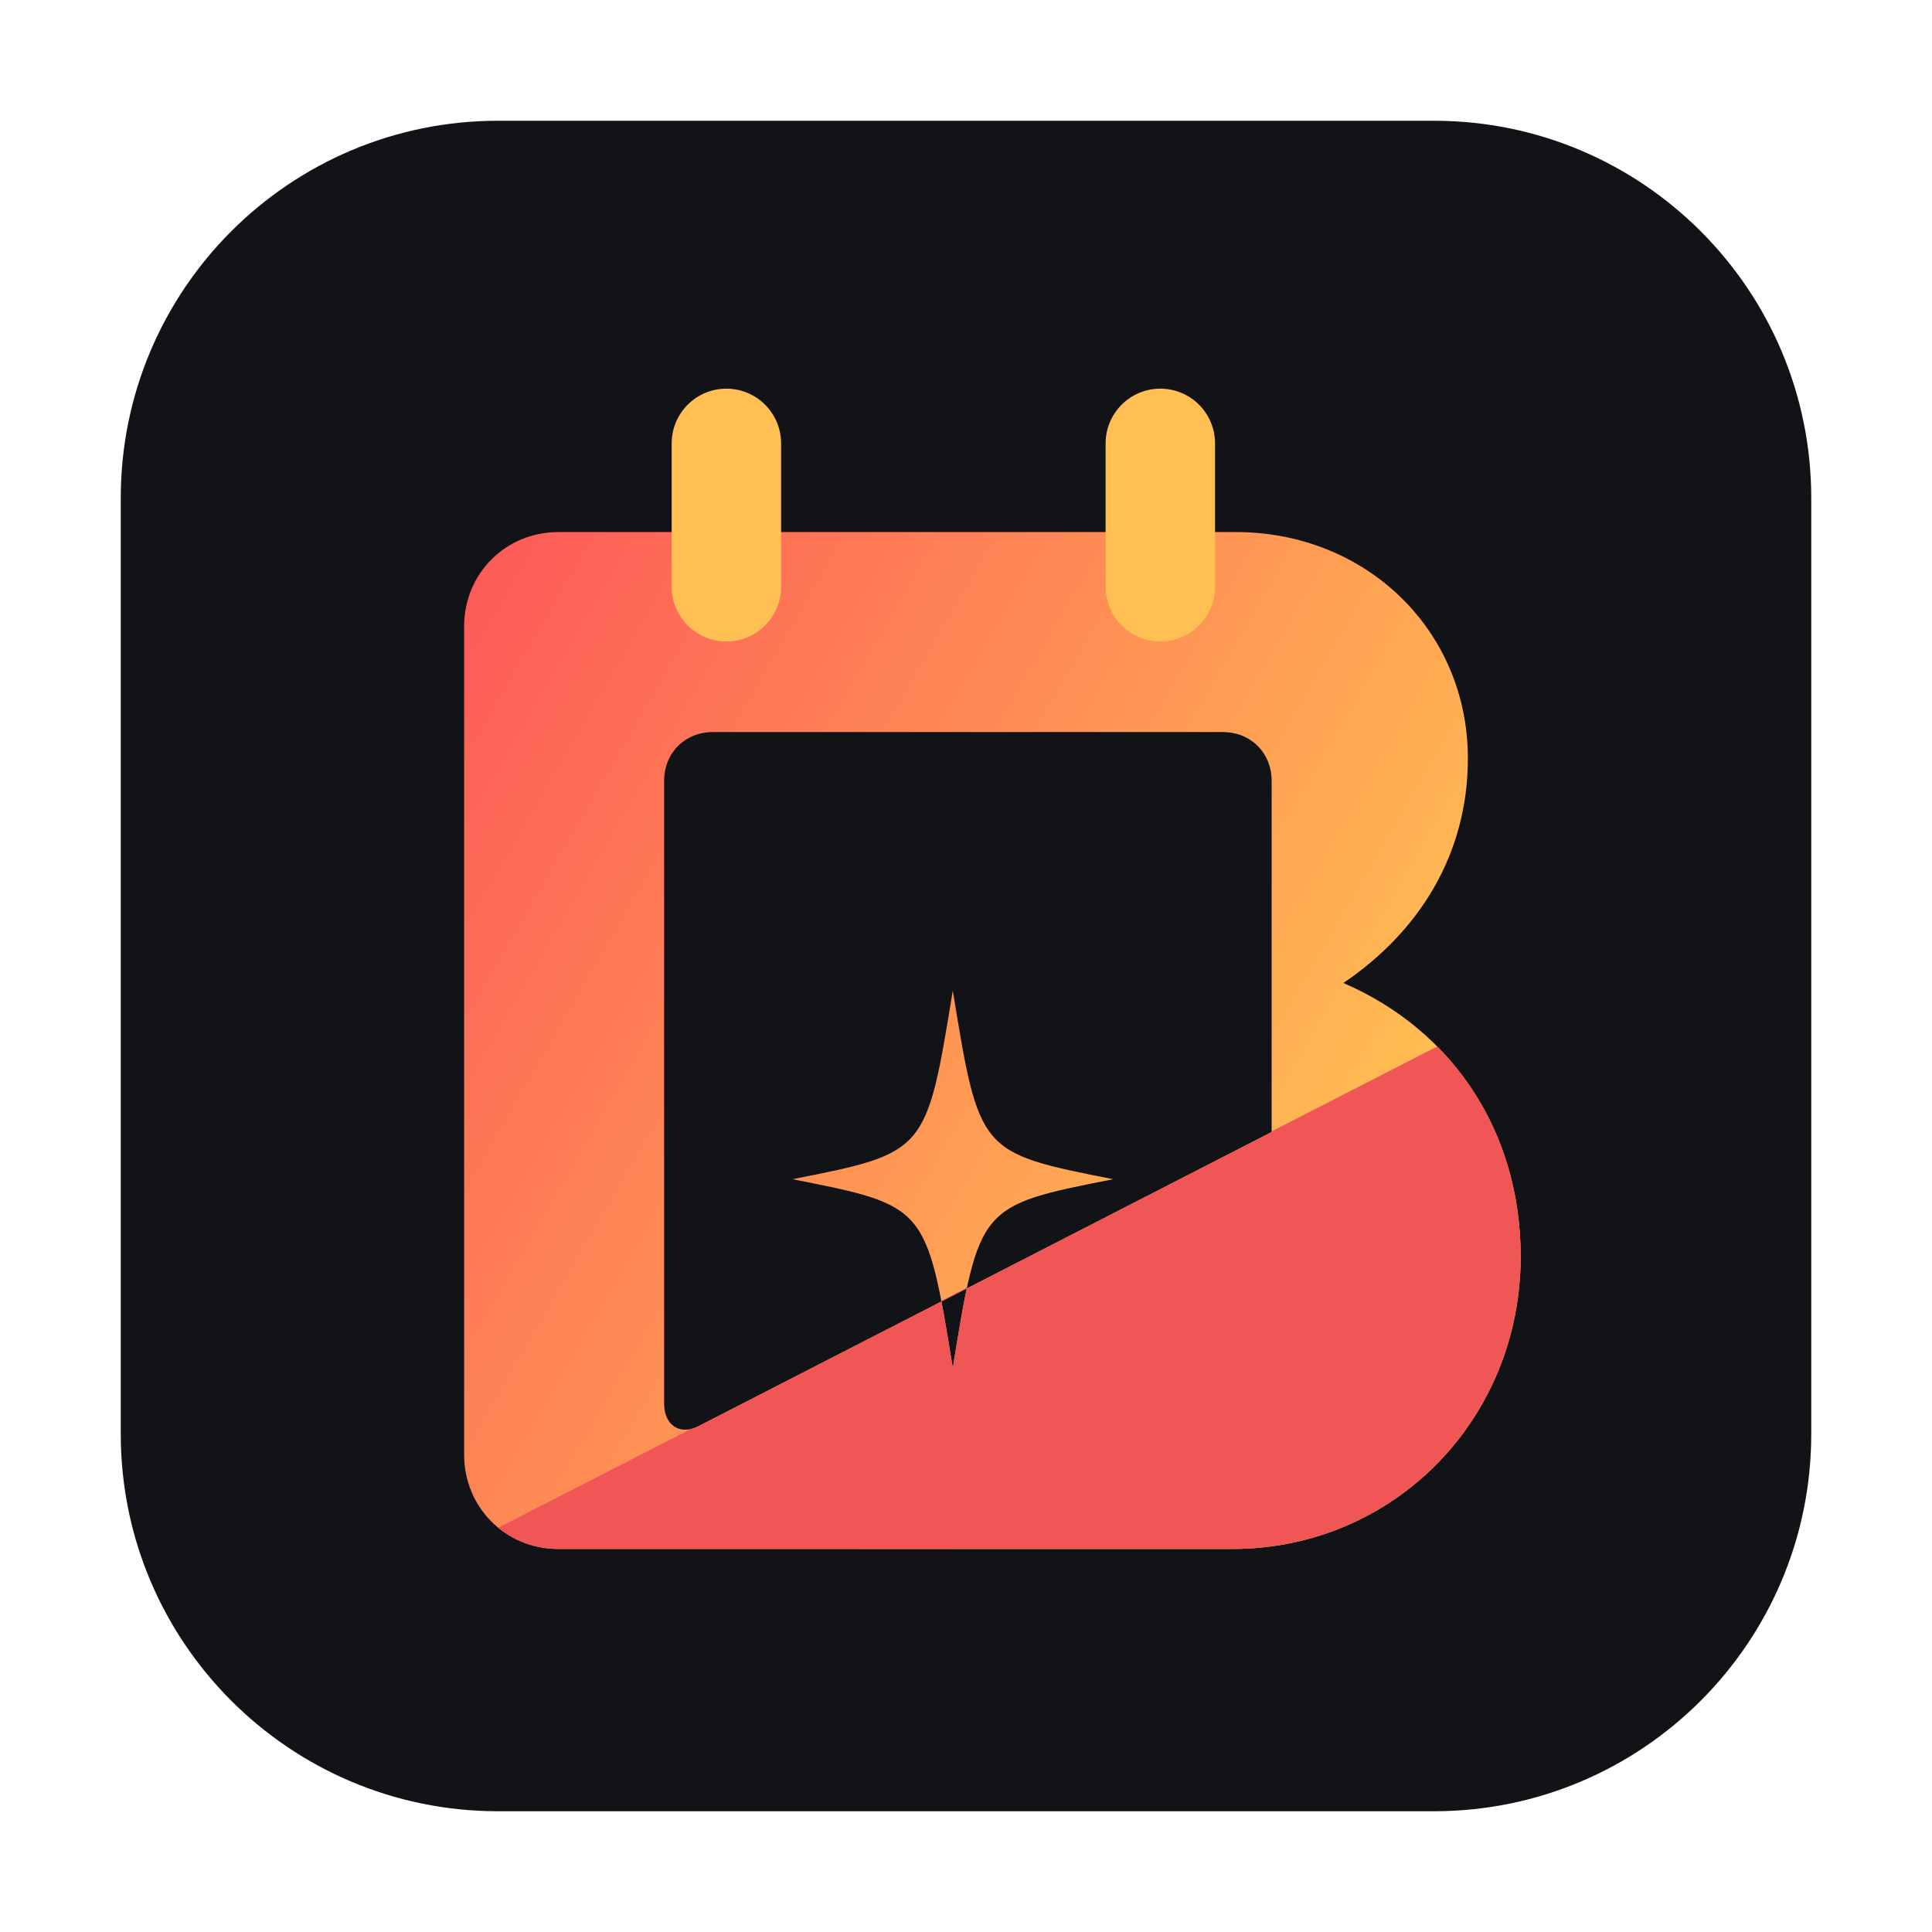
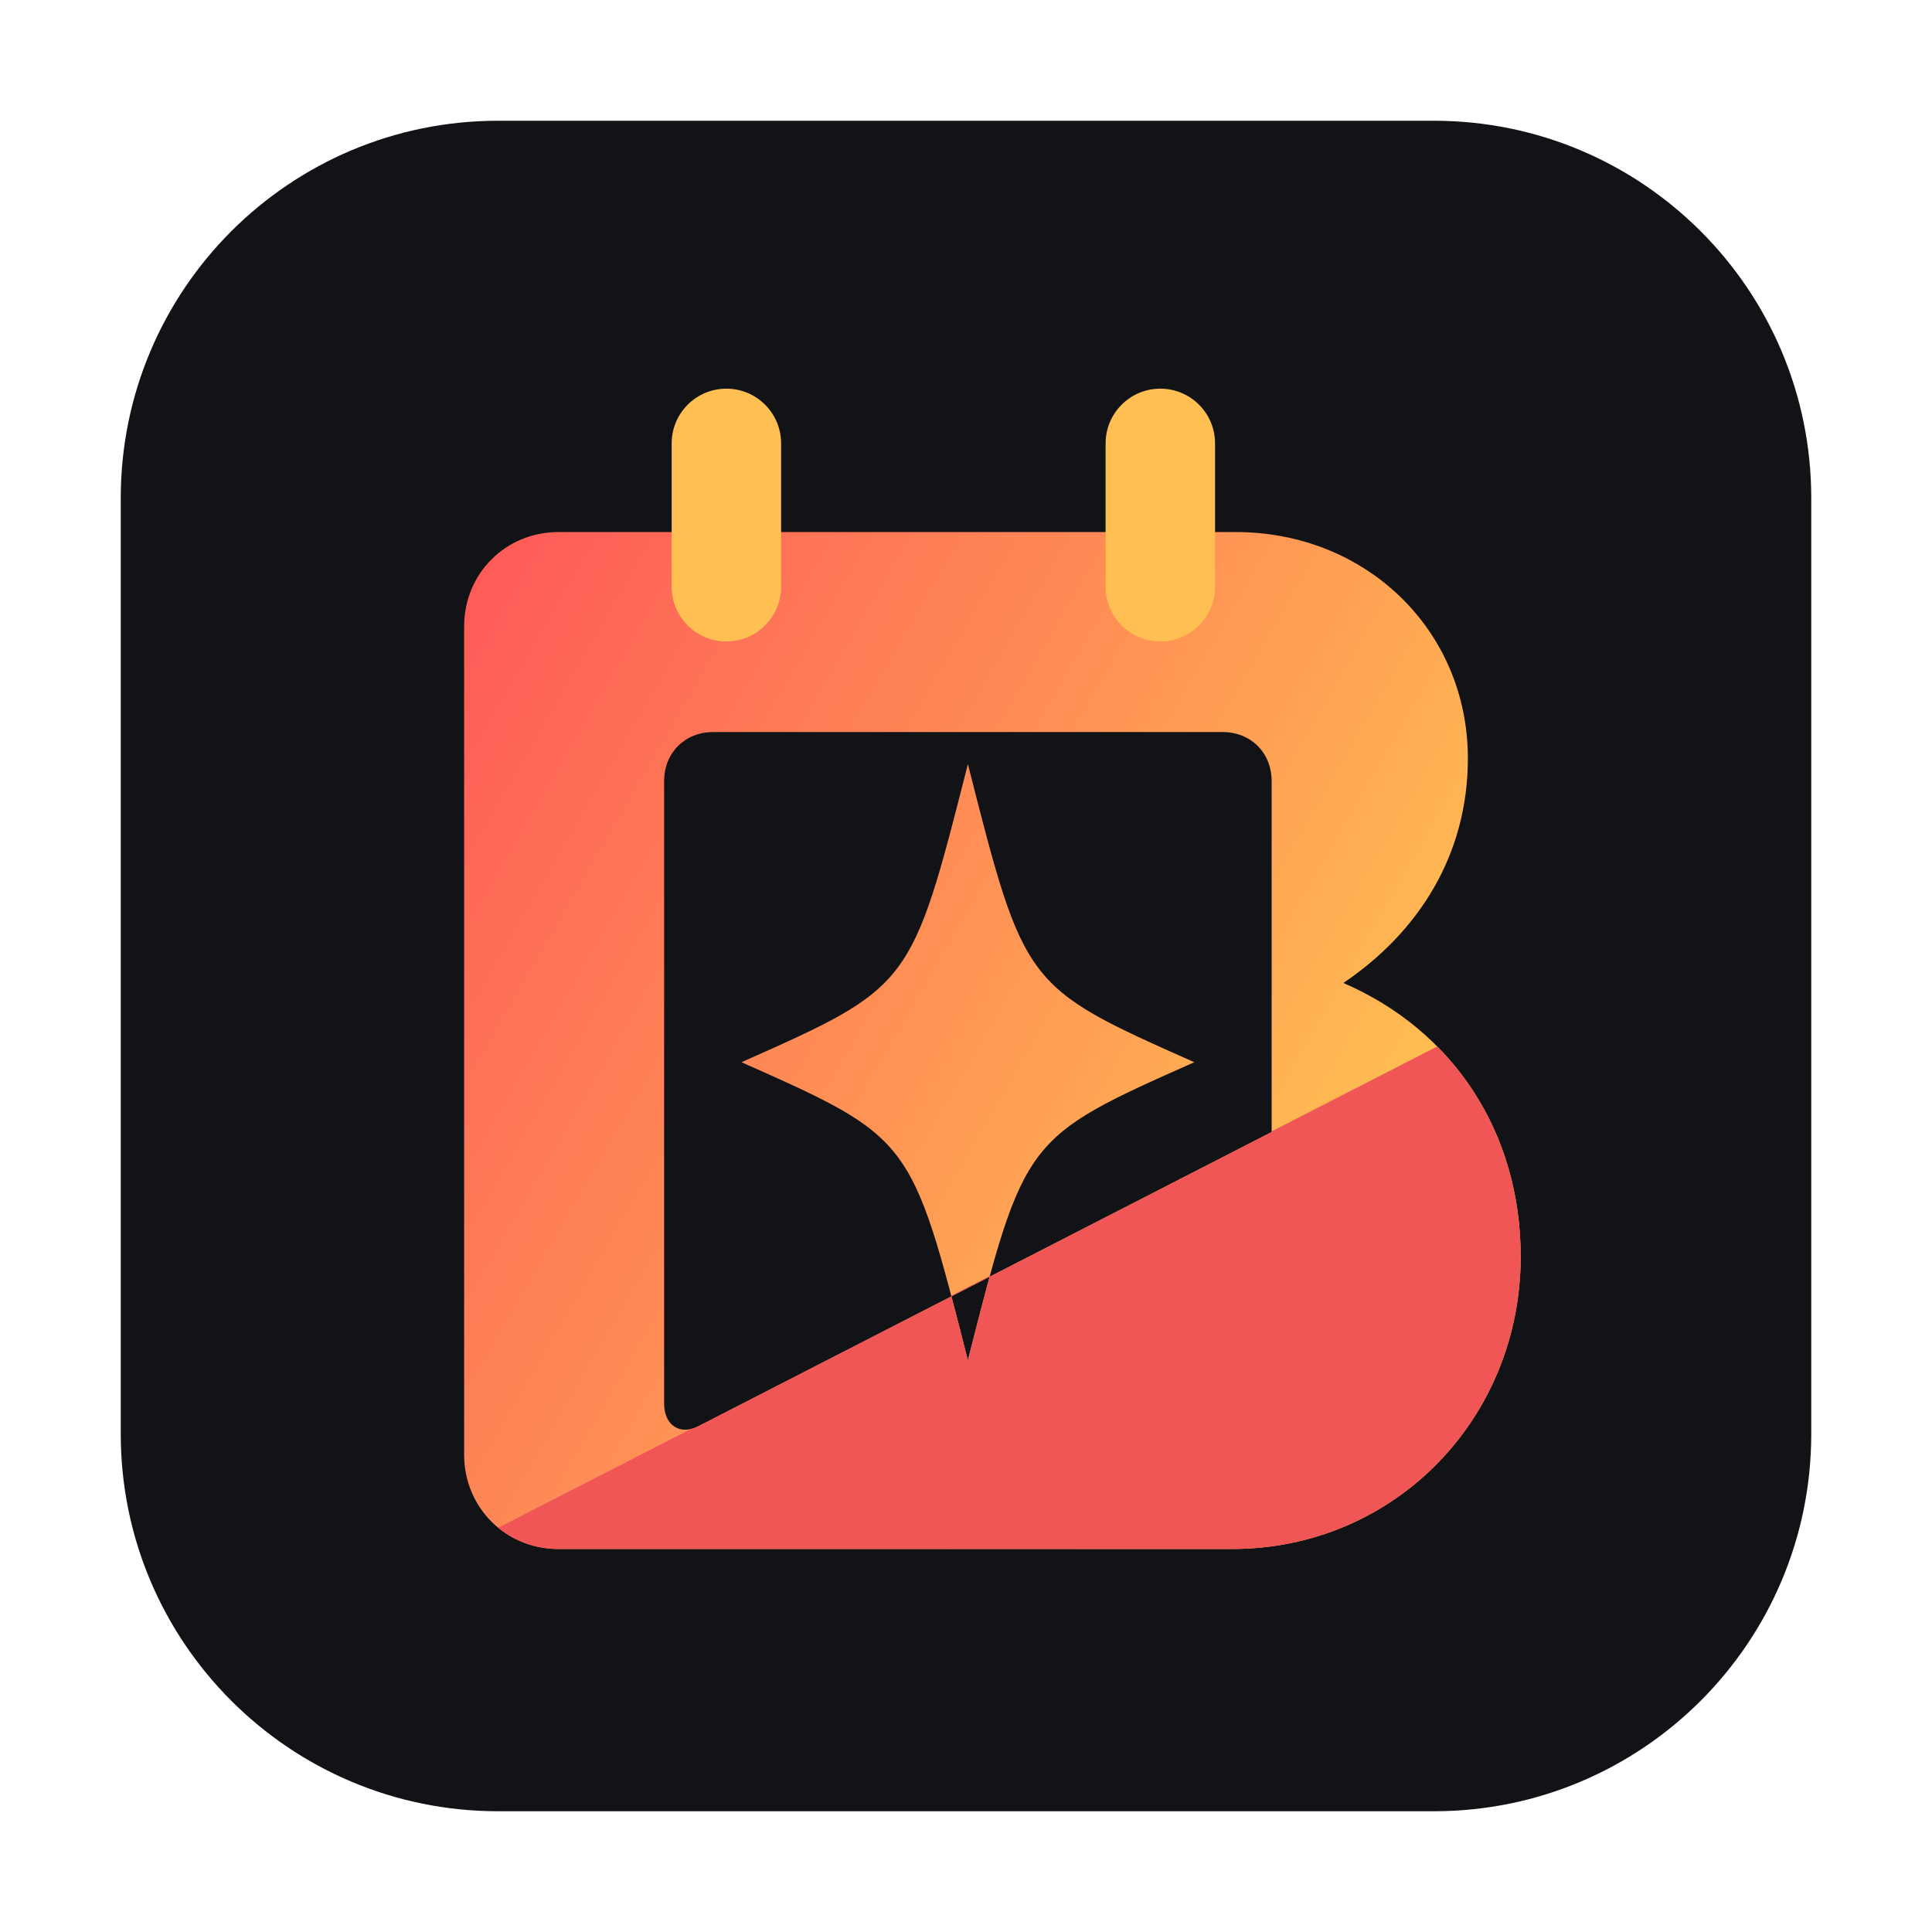
<svg xmlns="http://www.w3.org/2000/svg" viewBox="0 0 1024 1024">
  <rect x="64" y="64" width="896" height="896" rx="200" fill="#121317" />
  <defs>
    <linearGradient id="grad" gradientUnits="userSpaceOnUse" x1="246" y1="282" x2="760" y2="580">
      <stop offset="0" stop-color="#fe5858" />
      <stop offset="1" stop-color="#ffbf52" />
    </linearGradient>
    <clipPath id="page">
-       <path clip-rule="evenodd" d="M296 282H655C724 282 778 334 778 402C778 453 752 494 712 521C770 546 806 600 806 666C806 752 739 821 653 821H296C268 821 246 799 246 771V332C246 304 268 282 296 282Z M378 388H648C663 388 674 399 674 414V600L370 756C360 761 352 755 352 744V414C352 399 363 388 378 388Z M505 525C519 611 519 611 590 625C519 639 519 639 505 725C491 639 491 639 420 625C491 611 491 611 505 525Z" />
+       <path clip-rule="evenodd" d="M296 282H655C724 282 778 334 778 402C778 453 752 494 712 521C770 546 806 600 806 666C806 752 739 821 653 821H296C268 821 246 799 246 771V332C246 304 268 282 296 282Z M378 388H648C663 388 674 399 674 414V600L370 756C360 761 352 755 352 744V414C352 399 363 388 378 388Z M513 405C543 523 543 523 633 563C543 603 543 603 513 721C483 603 483 603 393 563C483 523 483 523 513 405Z" />
    </clipPath>
  </defs>
-   <path fill="url(#grad)" fill-rule="evenodd" d="M296 282H655C724 282 778 334 778 402C778 453 752 494 712 521C770 546 806 600 806 666C806 752 739 821 653 821H296C268 821 246 799 246 771V332C246 304 268 282 296 282Z M378 388H648C663 388 674 399 674 414V600L370 756C360 761 352 755 352 744V414C352 399 363 388 378 388Z M505 525C519 611 519 611 590 625C519 639 519 639 505 725C491 639 491 639 420 625C491 611 491 611 505 525Z" />
+   <path fill="url(#grad)" fill-rule="evenodd" d="M296 282H655C724 282 778 334 778 402C778 453 752 494 712 521C770 546 806 600 806 666C806 752 739 821 653 821H296C268 821 246 799 246 771V332C246 304 268 282 296 282Z M378 388H648C663 388 674 399 674 414V600L370 756C360 761 352 755 352 744V414C352 399 363 388 378 388Z M513 405C543 523 543 523 633 563C543 603 543 603 513 721C483 603 483 603 393 563C483 523 483 523 513 405Z" />
  <path clip-path="url(#page)" fill="#f05656" d="M246 819L806 532V840H230Z" />
  <rect x="356" y="206" width="58" height="134" rx="29" fill="#ffbf52" />
  <rect x="586" y="206" width="58" height="134" rx="29" fill="#ffbf52" />
</svg>
